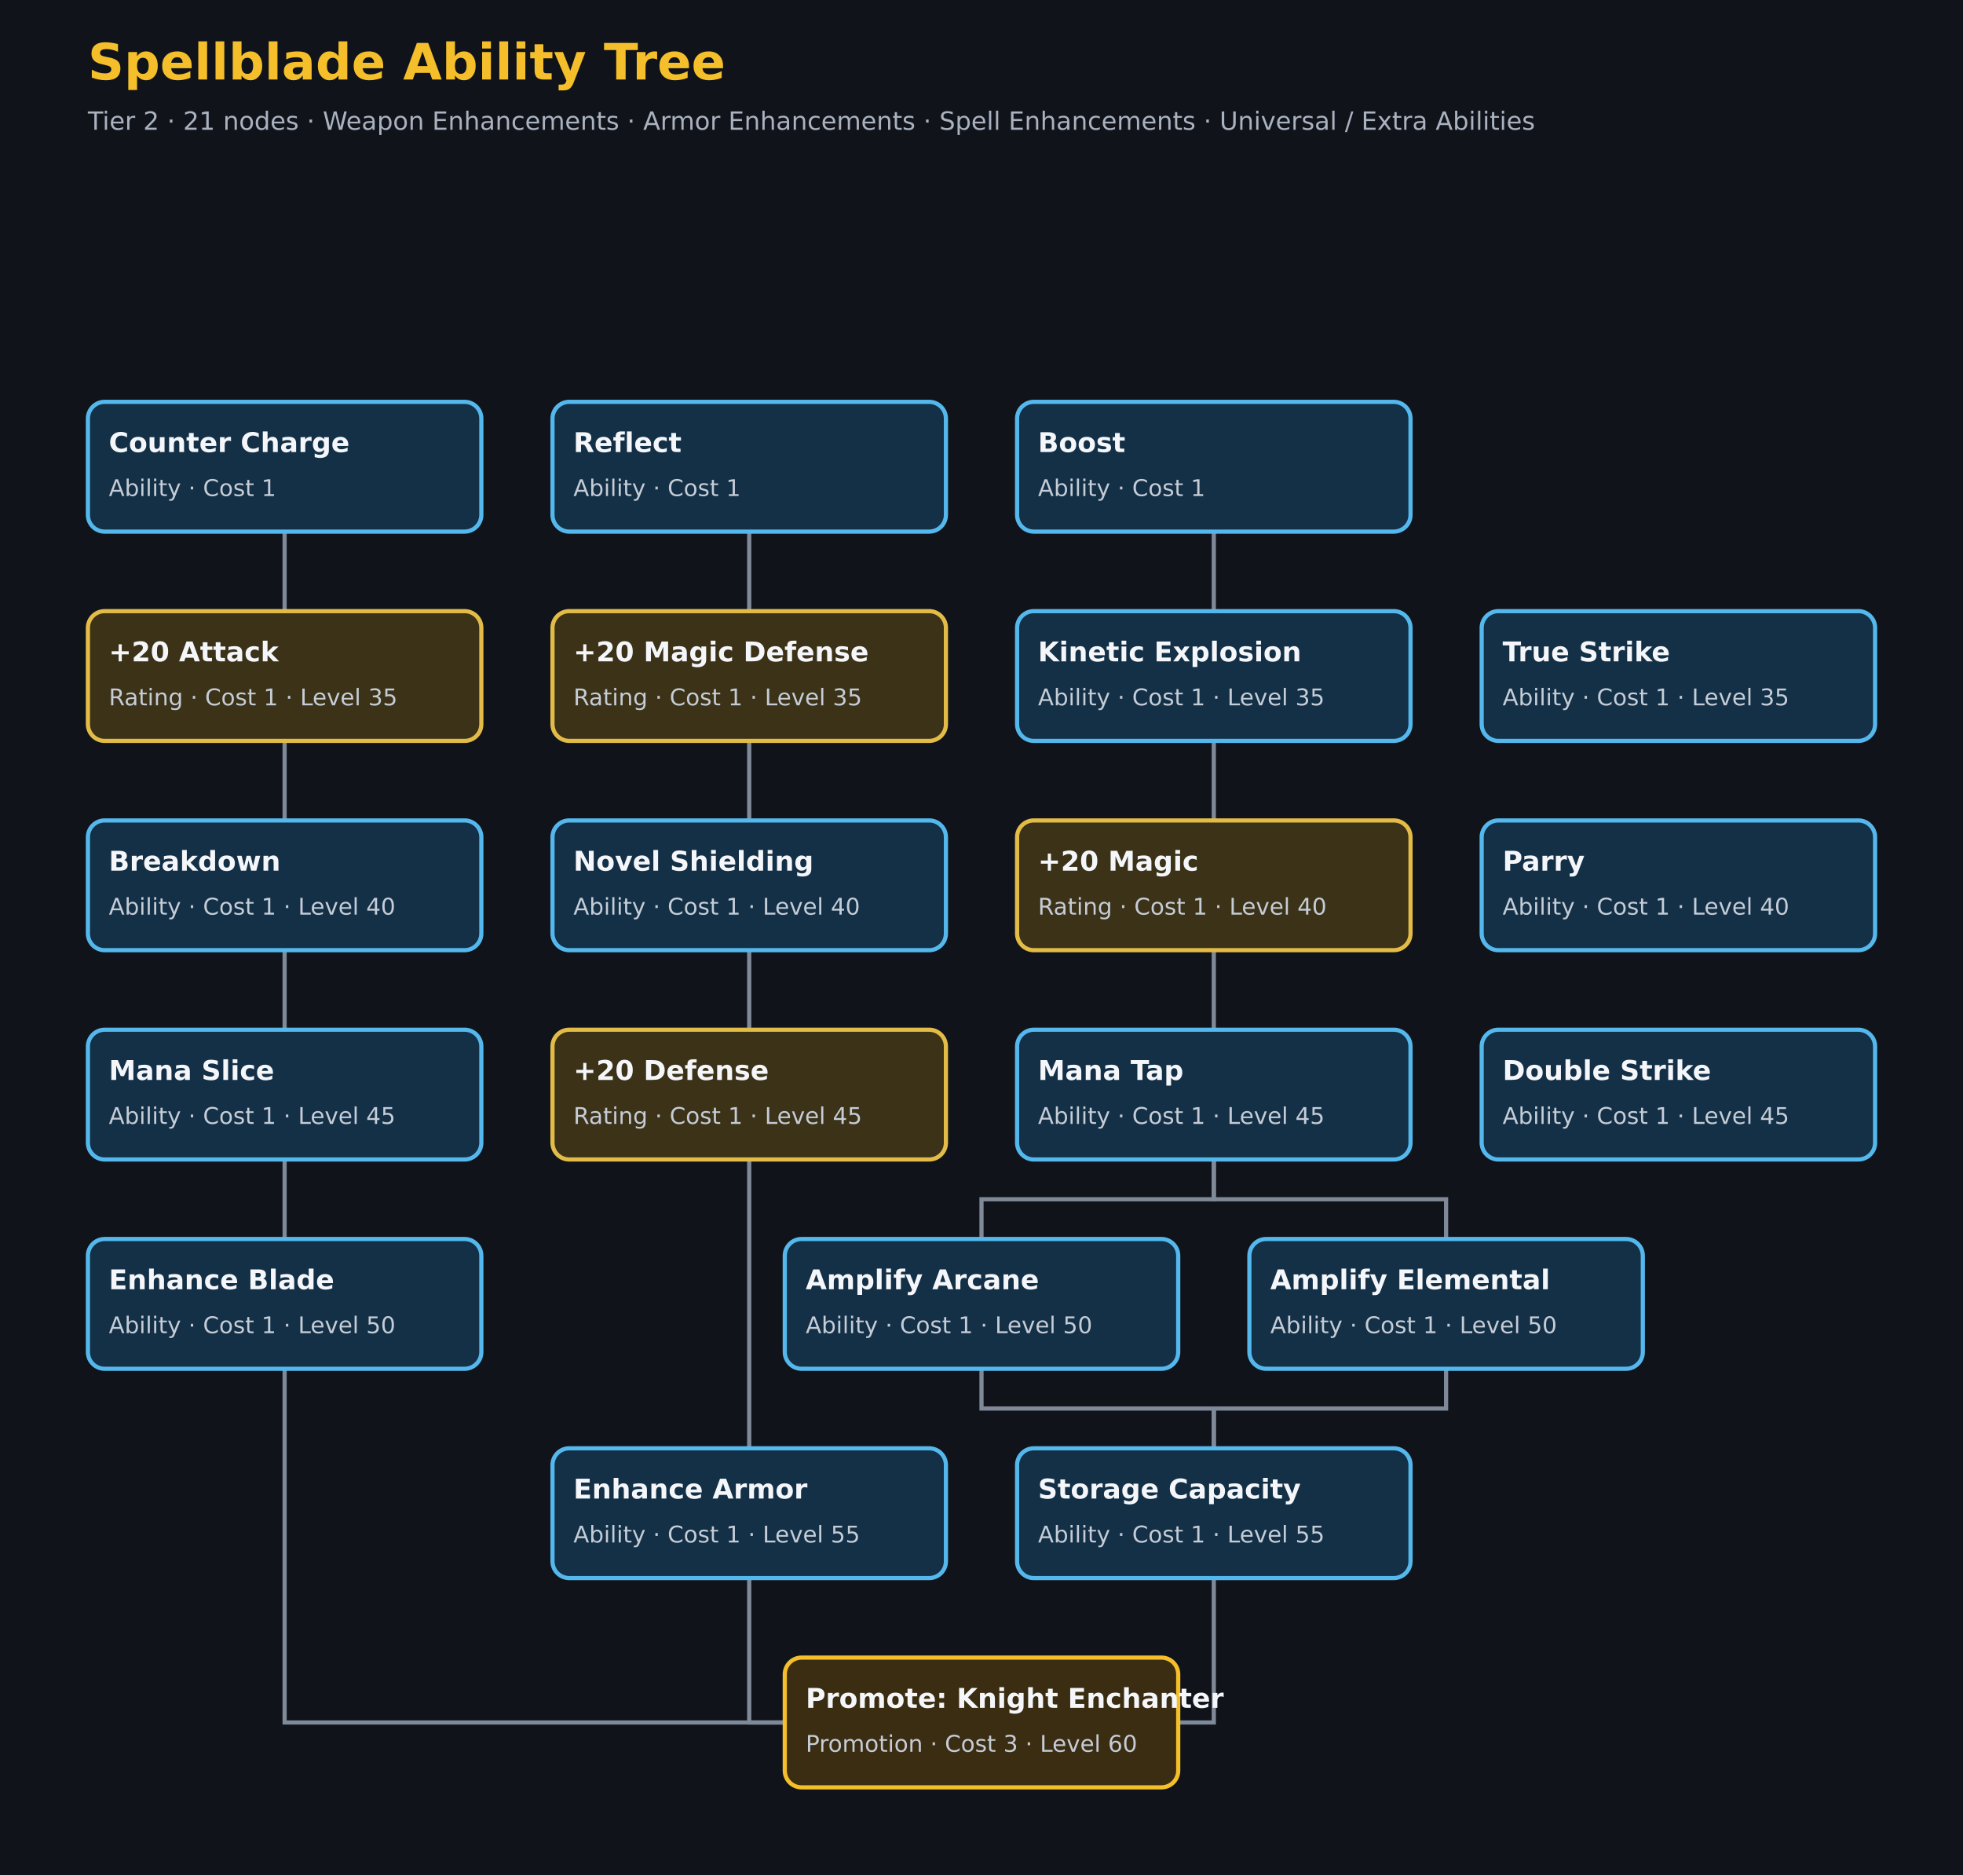
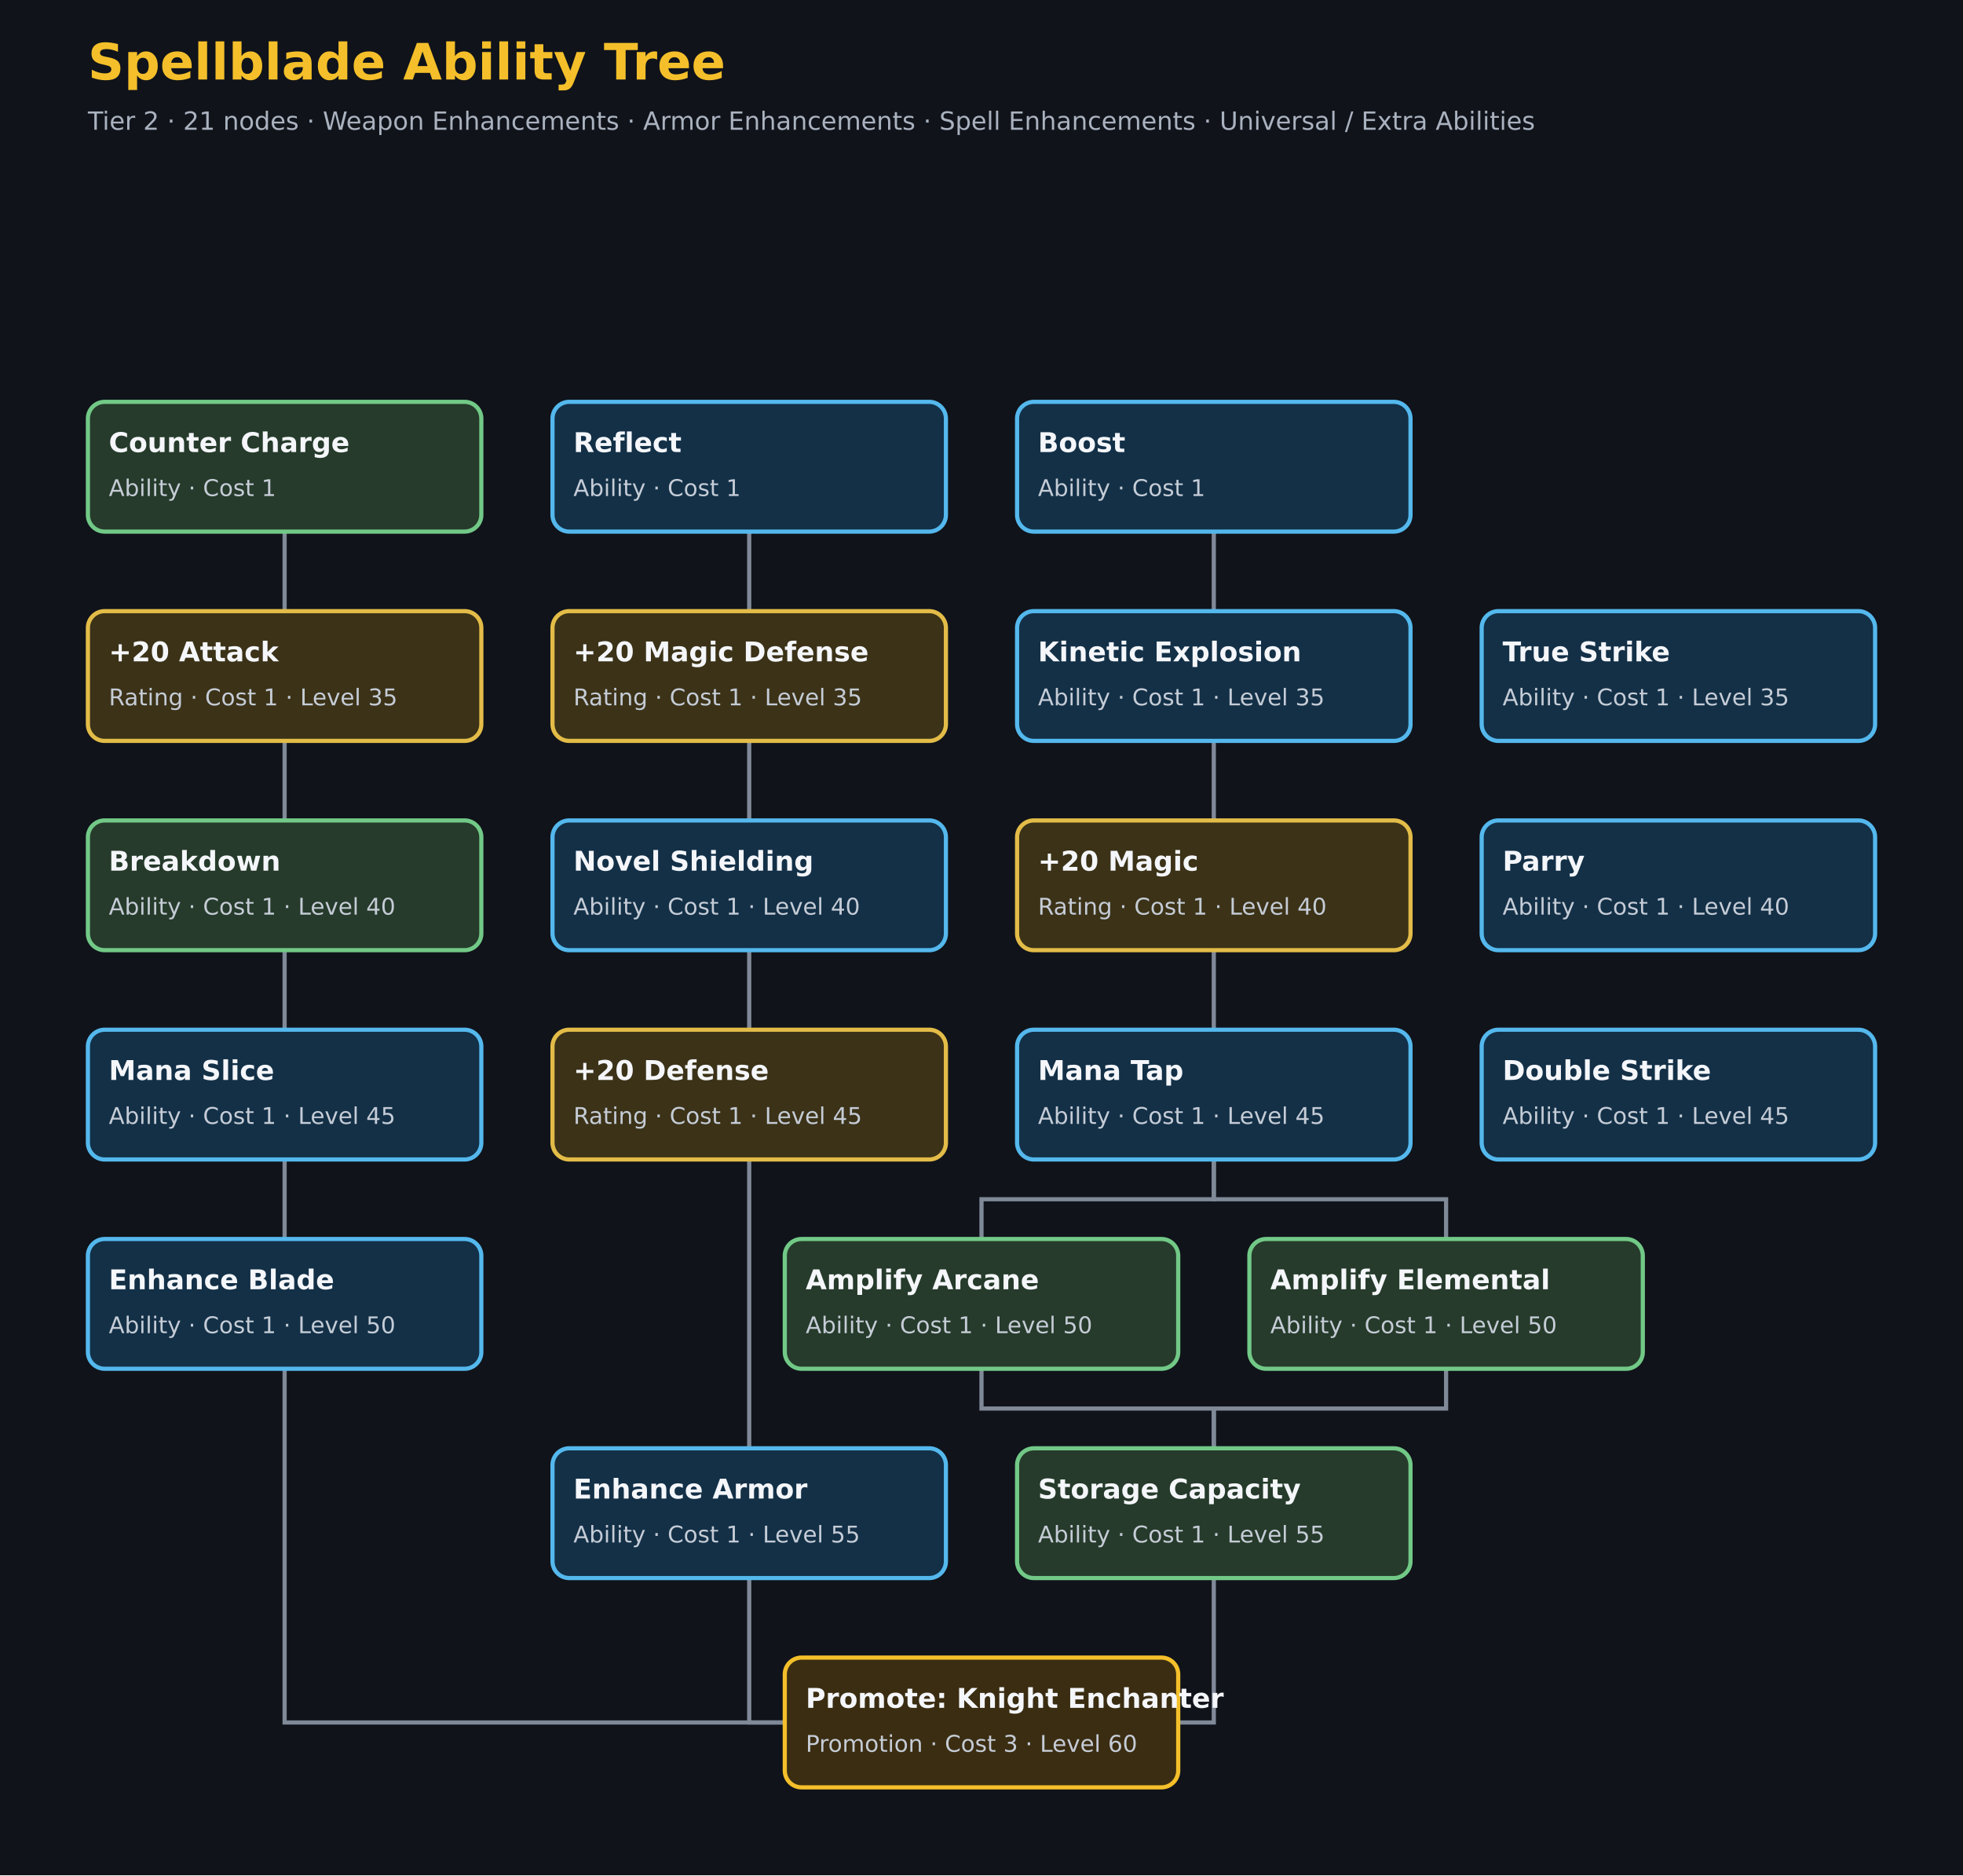
<svg xmlns="http://www.w3.org/2000/svg" width="938" height="896" viewBox="0 0 938 896">
  <style>
text{font-family:DejaVu Sans,Arial,sans-serif}
.title{fill:#f4bf2a;font-size:24px;font-weight:700}
.meta{fill:#aab2bf;font-size:12px}
.name{fill:#f4f6fa;font-size:13px;font-weight:700}
.detail{fill:#c5ccd6;font-size:11px}
.edge{fill:none;stroke:#7f8998;stroke-width:2}
</style>
  <rect width="938" height="896" fill="#10131a" />
  <text class="title" x="42" y="38">Spellblade Ability Tree</text>
  <text class="meta" x="42" y="62">Tier 2 · 21 nodes · Weapon Enhancements · Armor Enhancements · Spell Enhancements · Universal / Extra Abilities</text>
  <path class="edge" d="M 136.0 223.0 V 273.0 H 136.0 V 323.0" />
  <path class="edge" d="M 136.0 323.0 V 373.0 H 136.0 V 423.0" />
  <path class="edge" d="M 136.0 423.0 V 473.0 H 136.0 V 523.0" />
  <path class="edge" d="M 136.0 523.0 V 573.0 H 136.0 V 623.0" />
  <path class="edge" d="M 358.0 223.0 V 273.0 H 358.0 V 323.0" />
  <path class="edge" d="M 358.0 323.0 V 373.0 H 358.0 V 423.0" />
  <path class="edge" d="M 358.0 423.0 V 473.0 H 358.0 V 523.0" />
  <path class="edge" d="M 358.0 523.0 V 623.0 H 358.0 V 723.0" />
  <path class="edge" d="M 580.0 223.0 V 273.0 H 580.0 V 323.0" />
  <path class="edge" d="M 580.0 323.0 V 373.0 H 580.0 V 423.0" />
  <path class="edge" d="M 580.0 423.0 V 473.0 H 580.0 V 523.0" />
  <path class="edge" d="M 580.0 523.0 V 573.0 H 469.0 V 623.0" />
  <path class="edge" d="M 580.0 523.0 V 573.0 H 691.0 V 623.0" />
  <path class="edge" d="M 469.0 623.0 V 673.0 H 580.0 V 723.0" />
  <path class="edge" d="M 691.0 623.0 V 673.0 H 580.0 V 723.0" />
  <path class="edge" d="M 136.0 623.0 V 823.0 H 469.0 V 823.0" />
  <path class="edge" d="M 358.0 723.0 V 823.0 H 469.0 V 823.0" />
  <path class="edge" d="M 580.0 723.0 V 823.0 H 469.0 V 823.0" />
-   <rect x="42.0" y="192.0" width="188" height="62" rx="8" fill="#133047" stroke="#54b8ed" stroke-width="2" />
+   <rect x="42.0" y="192.0" width="188" height="62" rx="8" fill="#263b2b" stroke="#72c987" stroke-width="2" />
  <text class="name" x="52.0" y="216.0">Counter Charge</text>
  <text class="detail" x="52.0" y="237.0">Ability · Cost 1</text>
  <rect x="42.0" y="292.0" width="188" height="62" rx="8" fill="#3b3218" stroke="#e3bc48" stroke-width="2" />
  <text class="name" x="52.0" y="316.0">+20 Attack</text>
  <text class="detail" x="52.0" y="337.0">Rating · Cost 1 · Level 35</text>
-   <rect x="42.0" y="392.0" width="188" height="62" rx="8" fill="#133047" stroke="#54b8ed" stroke-width="2" />
+   <rect x="42.0" y="392.0" width="188" height="62" rx="8" fill="#263b2b" stroke="#72c987" stroke-width="2" />
  <text class="name" x="52.0" y="416.0">Breakdown</text>
  <text class="detail" x="52.0" y="437.0">Ability · Cost 1 · Level 40</text>
  <rect x="42.0" y="492.0" width="188" height="62" rx="8" fill="#133047" stroke="#54b8ed" stroke-width="2" />
  <text class="name" x="52.0" y="516.0">Mana Slice</text>
  <text class="detail" x="52.0" y="537.0">Ability · Cost 1 · Level 45</text>
  <rect x="42.0" y="592.0" width="188" height="62" rx="8" fill="#133047" stroke="#54b8ed" stroke-width="2" />
  <text class="name" x="52.0" y="616.0">Enhance Blade</text>
  <text class="detail" x="52.0" y="637.0">Ability · Cost 1 · Level 50</text>
  <rect x="264.0" y="192.0" width="188" height="62" rx="8" fill="#133047" stroke="#54b8ed" stroke-width="2" />
  <text class="name" x="274.0" y="216.0">Reflect</text>
  <text class="detail" x="274.0" y="237.0">Ability · Cost 1</text>
  <rect x="264.0" y="292.0" width="188" height="62" rx="8" fill="#3b3218" stroke="#e3bc48" stroke-width="2" />
  <text class="name" x="274.0" y="316.0">+20 Magic Defense</text>
  <text class="detail" x="274.0" y="337.0">Rating · Cost 1 · Level 35</text>
  <rect x="264.0" y="392.0" width="188" height="62" rx="8" fill="#133047" stroke="#54b8ed" stroke-width="2" />
  <text class="name" x="274.0" y="416.0">Novel Shielding</text>
  <text class="detail" x="274.0" y="437.0">Ability · Cost 1 · Level 40</text>
  <rect x="264.0" y="492.0" width="188" height="62" rx="8" fill="#3b3218" stroke="#e3bc48" stroke-width="2" />
  <text class="name" x="274.0" y="516.0">+20 Defense</text>
  <text class="detail" x="274.0" y="537.0">Rating · Cost 1 · Level 45</text>
  <rect x="264.0" y="692.0" width="188" height="62" rx="8" fill="#133047" stroke="#54b8ed" stroke-width="2" />
  <text class="name" x="274.0" y="716.0">Enhance Armor</text>
  <text class="detail" x="274.0" y="737.0">Ability · Cost 1 · Level 55</text>
  <rect x="486.0" y="192.0" width="188" height="62" rx="8" fill="#133047" stroke="#54b8ed" stroke-width="2" />
  <text class="name" x="496.0" y="216.0">Boost</text>
  <text class="detail" x="496.0" y="237.0">Ability · Cost 1</text>
  <rect x="486.0" y="292.0" width="188" height="62" rx="8" fill="#133047" stroke="#54b8ed" stroke-width="2" />
  <text class="name" x="496.0" y="316.0">Kinetic Explosion</text>
  <text class="detail" x="496.0" y="337.0">Ability · Cost 1 · Level 35</text>
  <rect x="486.0" y="392.0" width="188" height="62" rx="8" fill="#3b3218" stroke="#e3bc48" stroke-width="2" />
  <text class="name" x="496.0" y="416.0">+20 Magic</text>
  <text class="detail" x="496.0" y="437.0">Rating · Cost 1 · Level 40</text>
  <rect x="486.0" y="492.0" width="188" height="62" rx="8" fill="#133047" stroke="#54b8ed" stroke-width="2" />
  <text class="name" x="496.0" y="516.0">Mana Tap</text>
  <text class="detail" x="496.0" y="537.0">Ability · Cost 1 · Level 45</text>
-   <rect x="375.0" y="592.0" width="188" height="62" rx="8" fill="#133047" stroke="#54b8ed" stroke-width="2" />
+   <rect x="375.0" y="592.0" width="188" height="62" rx="8" fill="#263b2b" stroke="#72c987" stroke-width="2" />
  <text class="name" x="385.0" y="616.0">Amplify Arcane</text>
  <text class="detail" x="385.0" y="637.0">Ability · Cost 1 · Level 50</text>
-   <rect x="597.0" y="592.0" width="188" height="62" rx="8" fill="#133047" stroke="#54b8ed" stroke-width="2" />
+   <rect x="597.0" y="592.0" width="188" height="62" rx="8" fill="#263b2b" stroke="#72c987" stroke-width="2" />
  <text class="name" x="607.0" y="616.0">Amplify Elemental</text>
  <text class="detail" x="607.0" y="637.0">Ability · Cost 1 · Level 50</text>
-   <rect x="486.0" y="692.0" width="188" height="62" rx="8" fill="#133047" stroke="#54b8ed" stroke-width="2" />
+   <rect x="486.0" y="692.0" width="188" height="62" rx="8" fill="#263b2b" stroke="#72c987" stroke-width="2" />
  <text class="name" x="496.0" y="716.0">Storage Capacity</text>
  <text class="detail" x="496.0" y="737.0">Ability · Cost 1 · Level 55</text>
  <rect x="708.0" y="292.0" width="188" height="62" rx="8" fill="#133047" stroke="#54b8ed" stroke-width="2" />
  <text class="name" x="718.0" y="316.0">True Strike</text>
  <text class="detail" x="718.0" y="337.0">Ability · Cost 1 · Level 35</text>
  <rect x="708.0" y="392.0" width="188" height="62" rx="8" fill="#133047" stroke="#54b8ed" stroke-width="2" />
  <text class="name" x="718.0" y="416.0">Parry</text>
  <text class="detail" x="718.0" y="437.0">Ability · Cost 1 · Level 40</text>
  <rect x="708.0" y="492.0" width="188" height="62" rx="8" fill="#133047" stroke="#54b8ed" stroke-width="2" />
  <text class="name" x="718.0" y="516.0">Double Strike</text>
  <text class="detail" x="718.0" y="537.0">Ability · Cost 1 · Level 45</text>
  <rect x="375.0" y="792.0" width="188" height="62" rx="8" fill="#3b2d12" stroke="#f4bf2a" stroke-width="2" />
  <text class="name" x="385.0" y="816.0">Promote: Knight Enchanter</text>
  <text class="detail" x="385.0" y="837.0">Promotion · Cost 3 · Level 60</text>
</svg>
